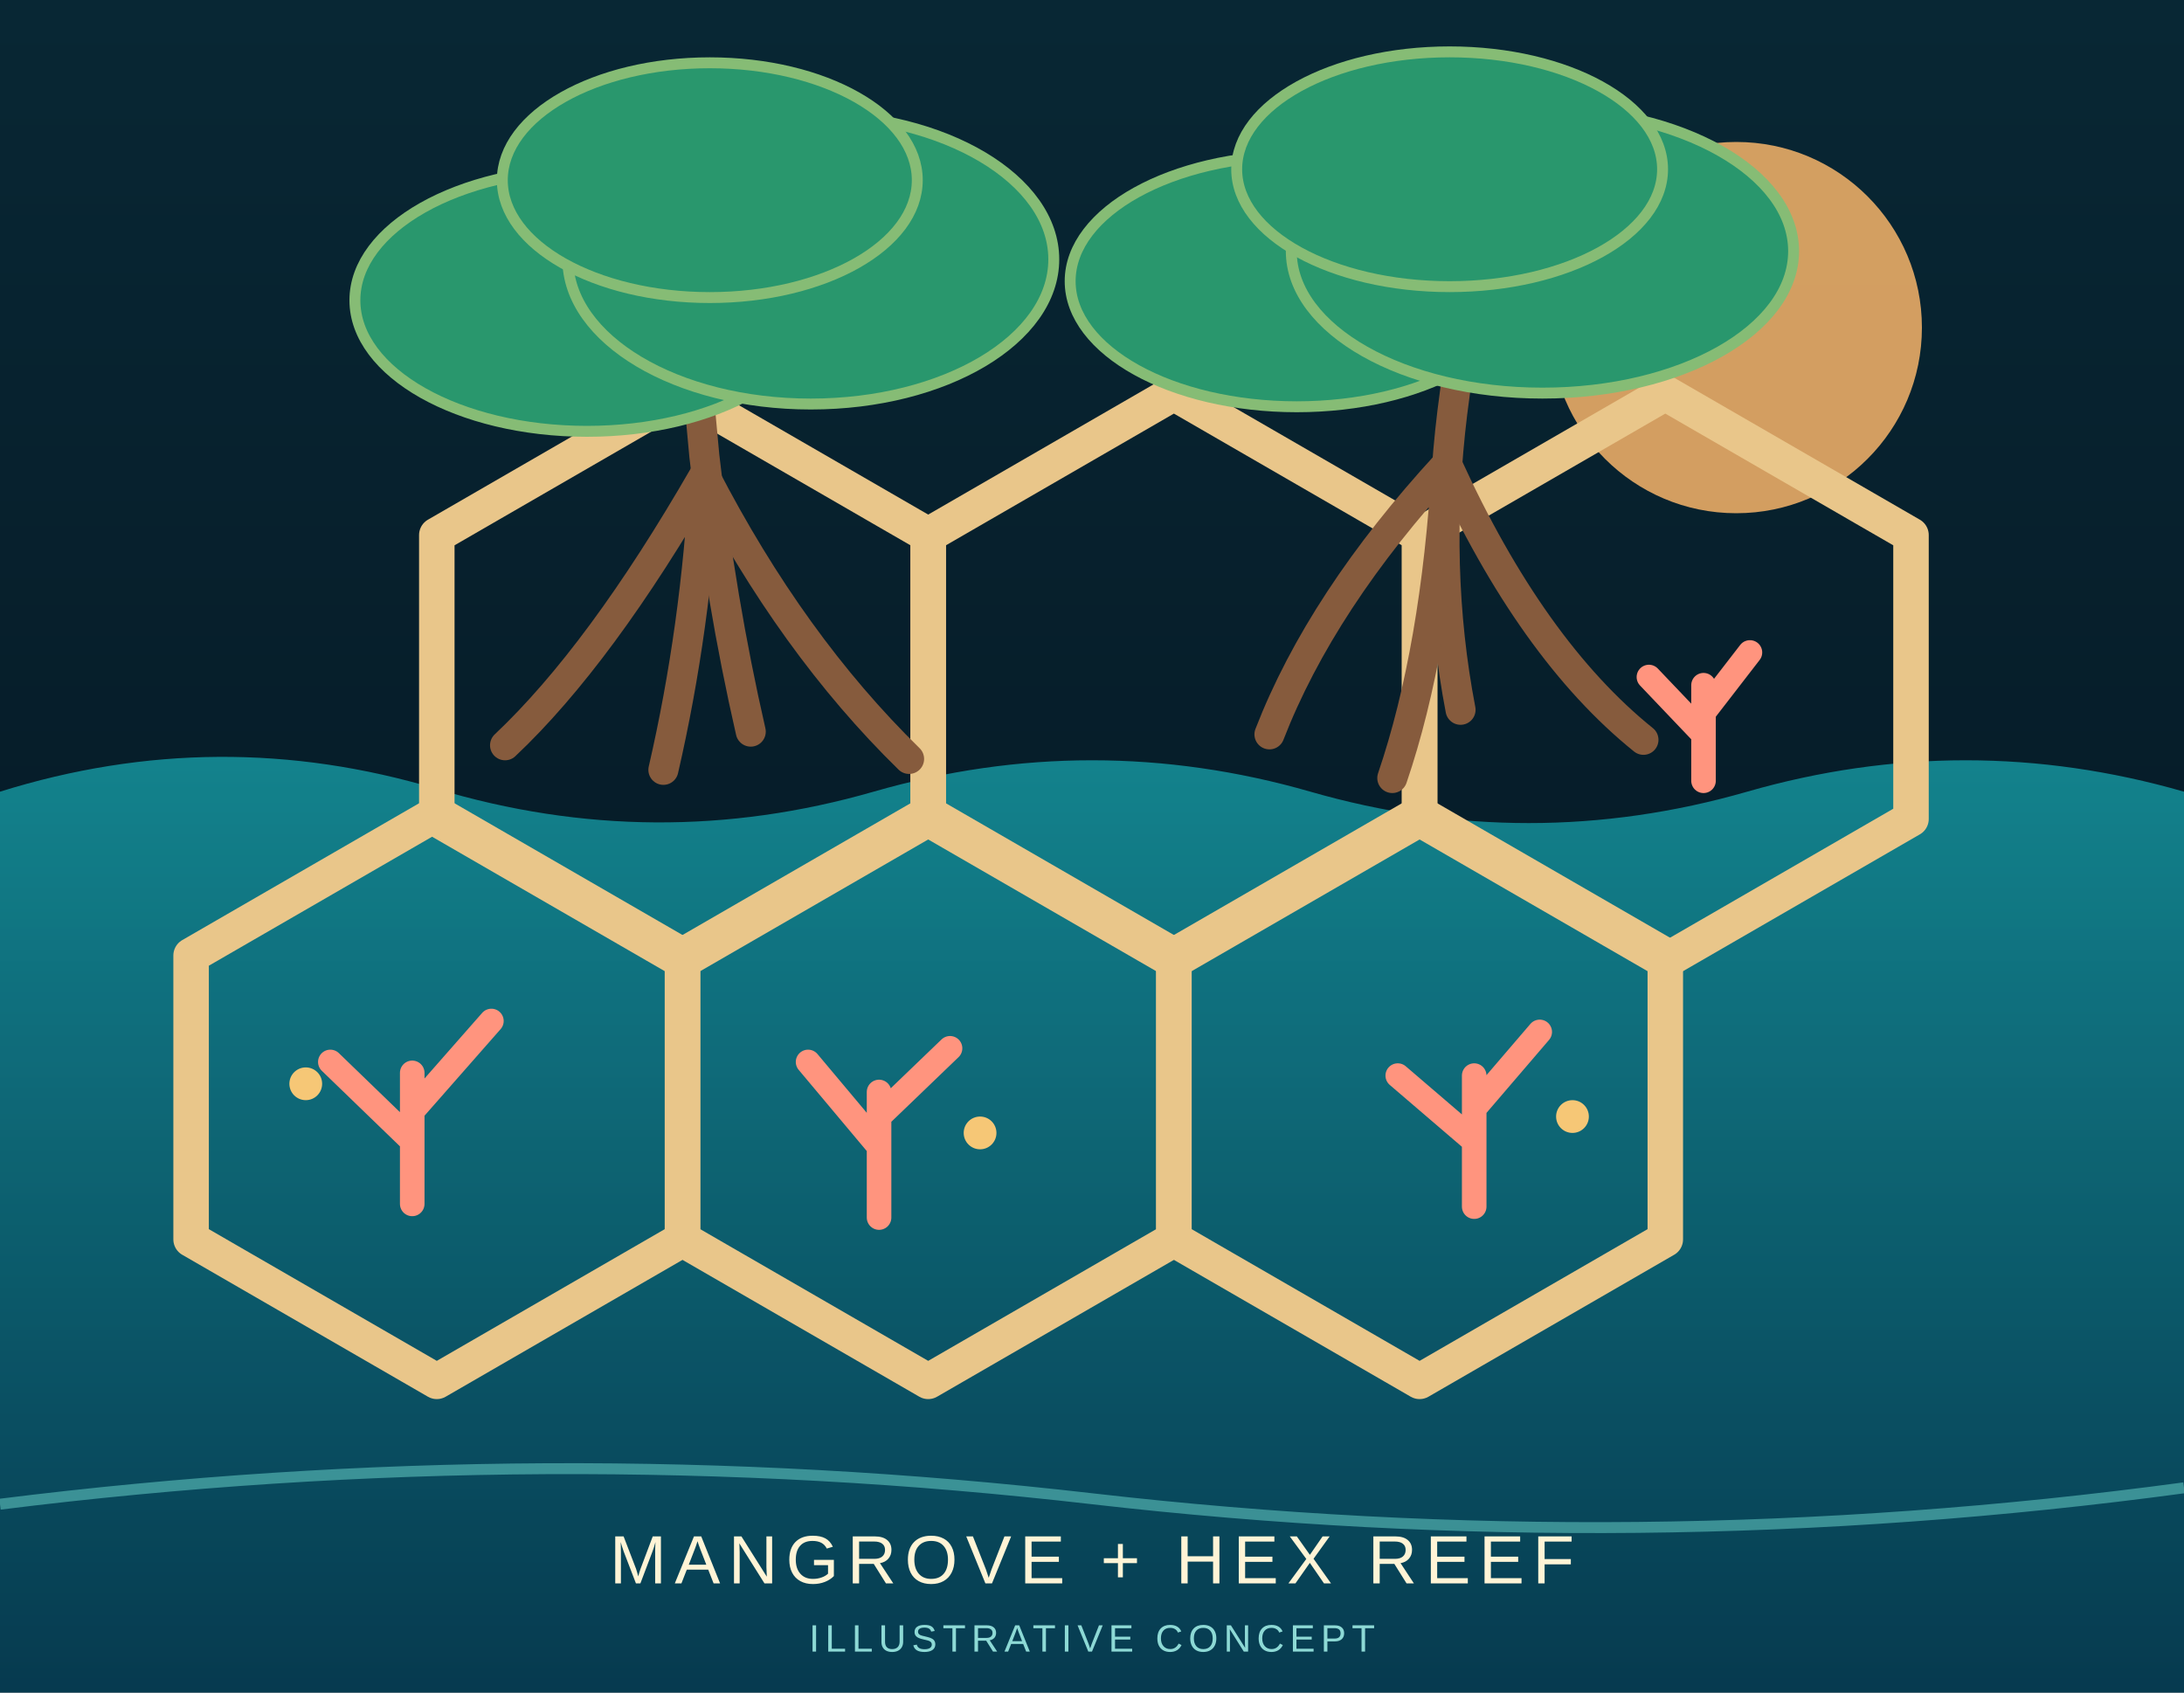
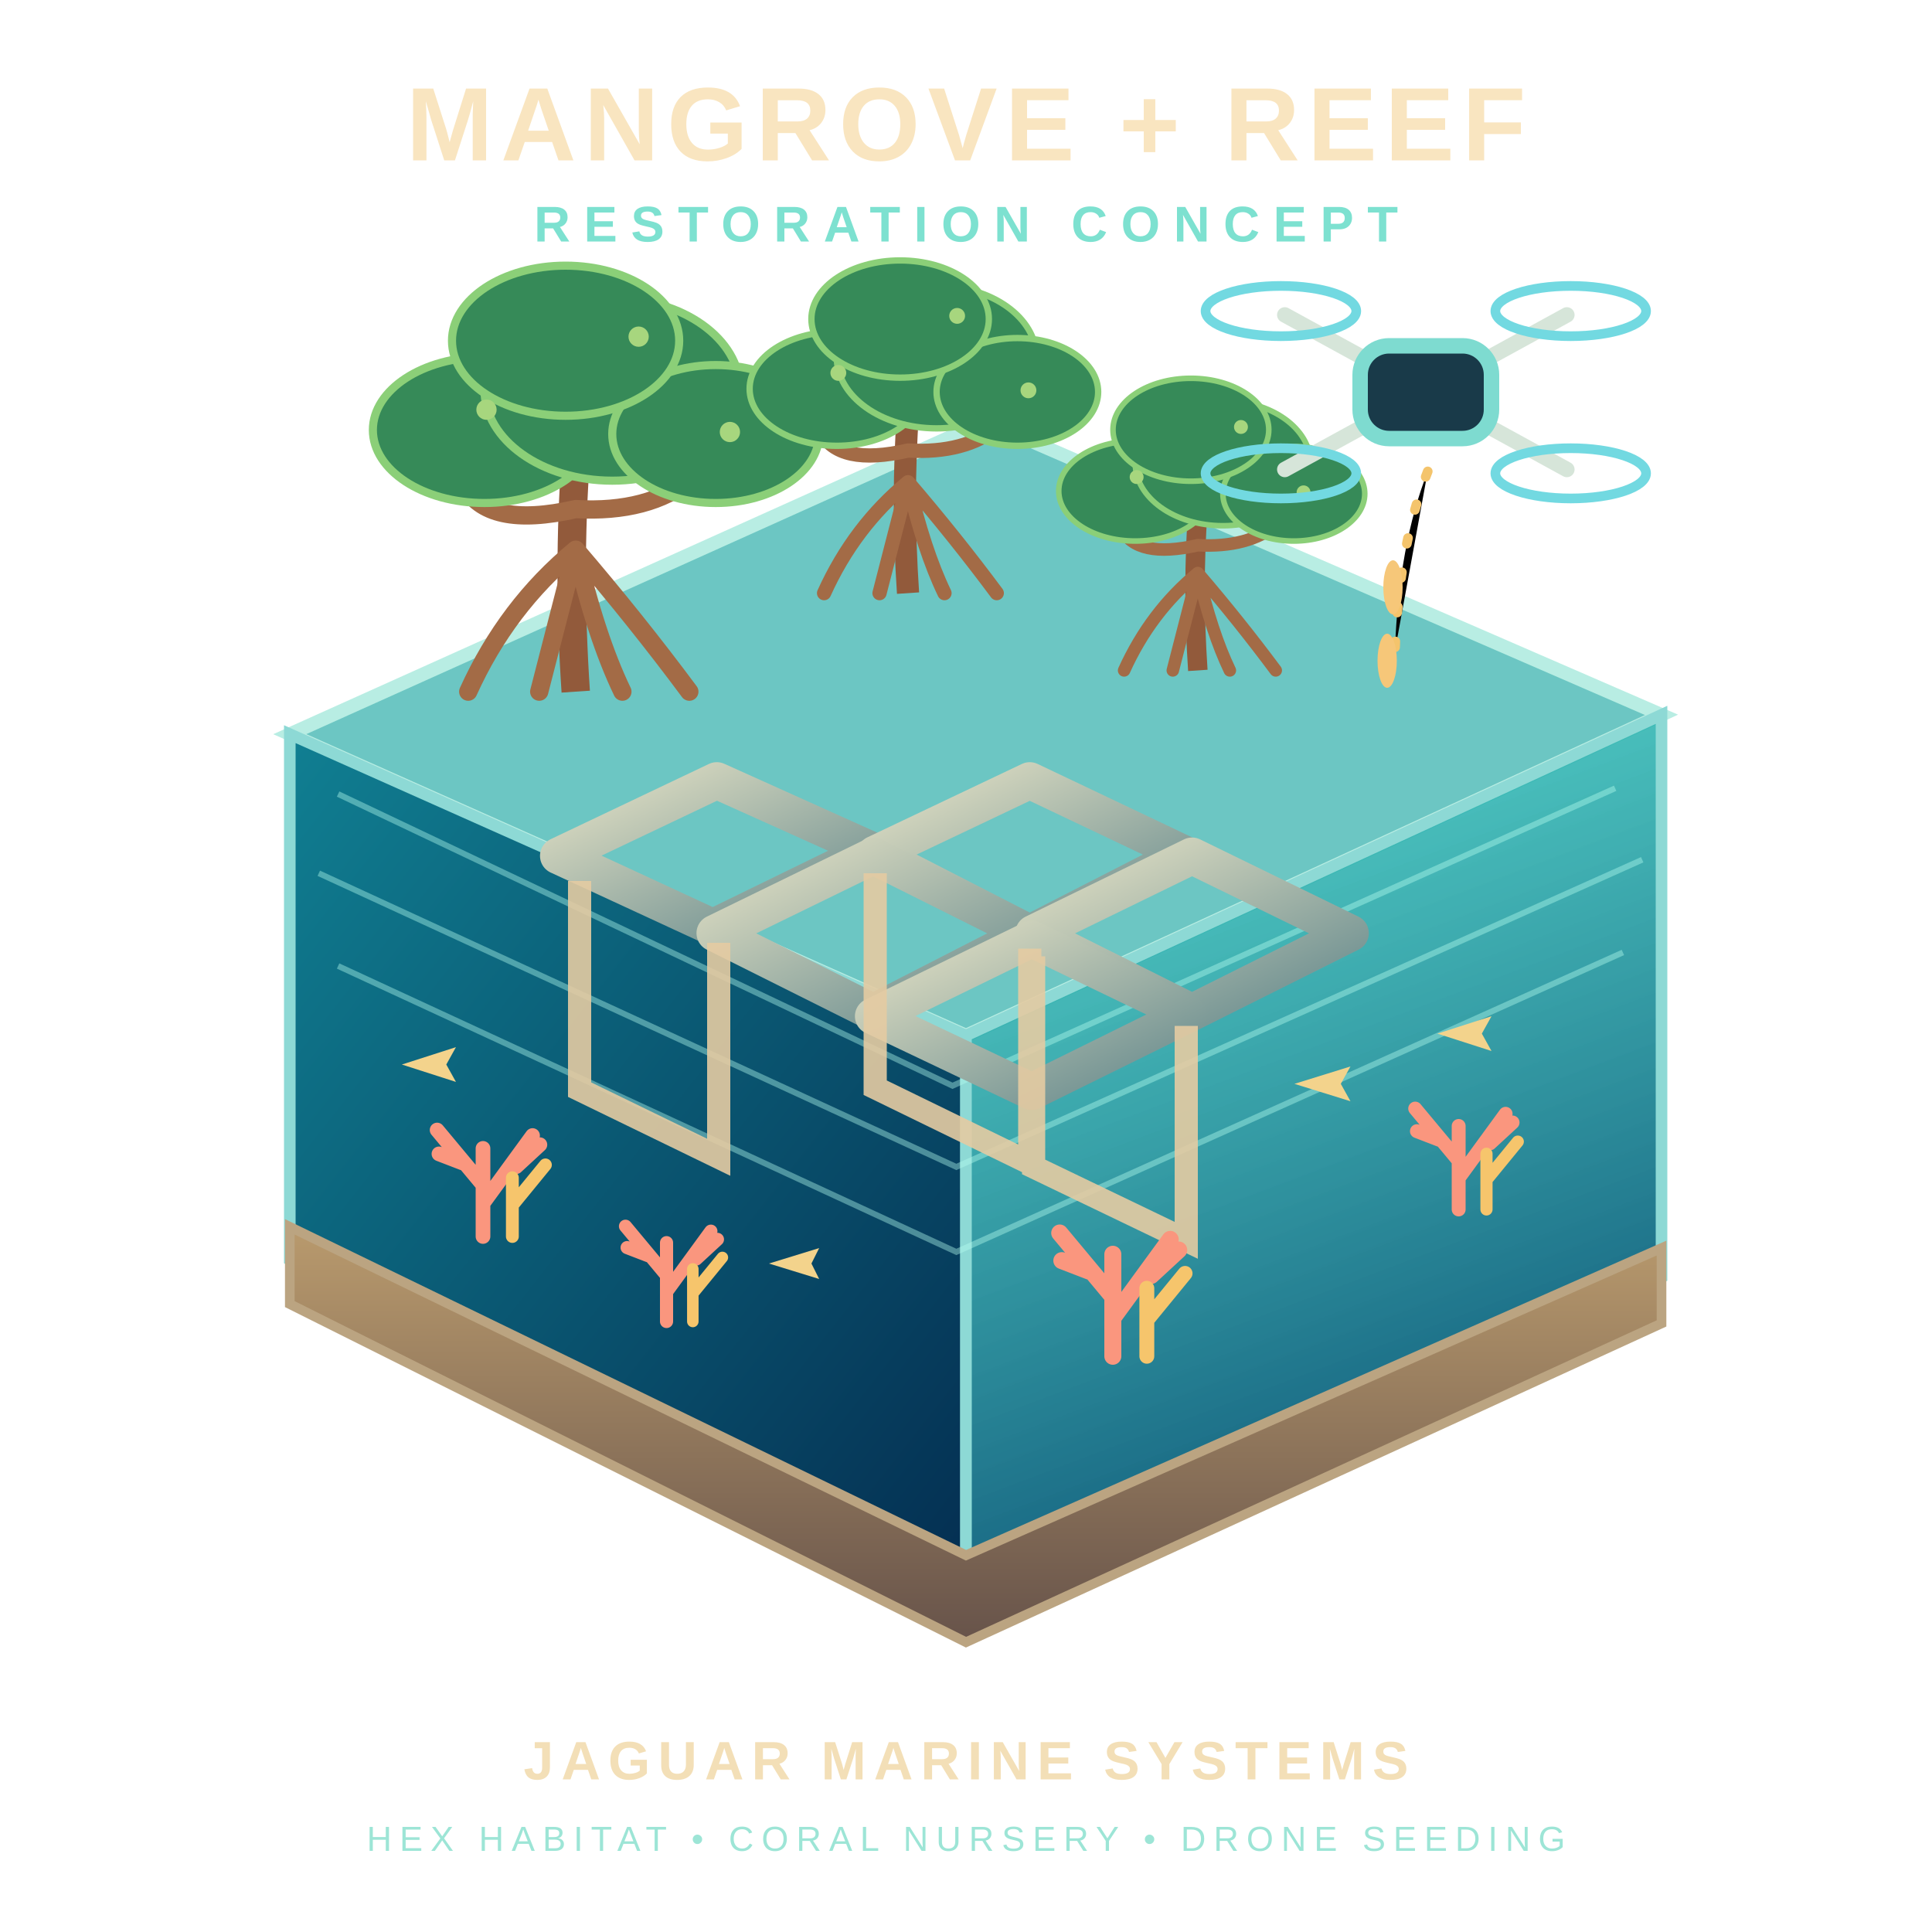
- <svg xmlns="http://www.w3.org/2000/svg" viewBox="0 0 800 620" role="img" aria-labelledby="title desc">
+ <svg xmlns="http://www.w3.org/2000/svg" viewBox="0 0 1000 1000" role="img" aria-labelledby="title description">
  <defs>
-     <linearGradient id="bg" x2="0" y2="1">
-       <stop stop-color="#082734" />
-       <stop offset="1" stop-color="#04121e" />
+     <linearGradient id="water" x1="0" y1="0" x2=".3" y2="1">
+       <stop stop-color="#32d5c4" stop-opacity=".8" />
+       <stop offset="1" stop-color="#065475" stop-opacity=".95" />
    </linearGradient>
-     <linearGradient id="sea" x2="0" y2="1">
-       <stop stop-color="#169ca6" />
-       <stop offset="1" stop-color="#06435b" />
+     <linearGradient id="side" x1="0" y1="0" x2="1" y2="1">
+       <stop stop-color="#107f92" />
+       <stop offset="1" stop-color="#042e51" />
    </linearGradient>
+     <linearGradient id="sand" x1="0" y1="0" x2="0" y2="1">
+       <stop stop-color="#b99a6d" />
+       <stop offset="1" stop-color="#67534a" />
+     </linearGradient>
+     <linearGradient id="metal" x1="0" y1="0" x2="1" y2="1">
+       <stop stop-color="#e4e1c5" />
+       <stop offset="1" stop-color="#63888c" />
+     </linearGradient>
+     <g id="tree">
+       <path d="M0 0Q-4-60 0-115" fill="none" stroke="#925a3b" stroke-width="14" />
+       <g fill="none" stroke="#a36b46" stroke-width="9" stroke-linecap="round">
+         <path d="M0-70Q-34-42-53 0M0-70Q30-35 56 0M0-70Q-9-35-18 0M0-70Q10-27 23 0M0-90Q-44-80-55-102M0-90Q36-88 57-105" />
+       </g>
+       <g fill="#368a58" stroke="#8bcf78" stroke-width="4">
+         <ellipse cx="-45" cy="-129" rx="55" ry="36" />
+         <ellipse cx="18" cy="-149" rx="63" ry="45" />
+         <ellipse cx="69" cy="-127" rx="51" ry="34" />
+         <ellipse cx="-5" cy="-173" rx="56" ry="37" />
+       </g>
+       <g fill="#a7d67e">
+         <circle cx="-44" cy="-139" r="5" />
+         <circle cx="31" cy="-175" r="5" />
+         <circle cx="76" cy="-128" r="5" />
+       </g>
+     </g>
+     <g id="coral" stroke-linecap="round" fill="none">
+       <path d="M0 0V-48m0 20-25-30M0-18l27-37M-11-40l-13-5M18-38l13-12" stroke="#fa967e" stroke-width="8" />
+       <path d="M16 0v-32m0 15 18-22" stroke="#f6c56c" stroke-width="7" />
+     </g>
  </defs>
-   <rect width="800" height="620" fill="url(#bg)" />
-   <circle cx="636" cy="120" r="68" fill="#e9ac66" opacity=".9" />
-   <path d="M0 290 Q80 265 160 289 T320 290 T480 290 T640 290 T800 290 V620 H0Z" fill="url(#sea)" opacity=".8" />
-   <g fill="none" stroke="#e9c68a" stroke-width="13" stroke-linejoin="round">
-     <path d="M250 350 l90 -52 90 52 0 104 -90 52 -90 -52Z" />
-     <path d="M430 350 l90 -52 90 52 0 104 -90 52 -90 -52Z" />
-     <path d="M340 196 l90 -52 90 52 0 104 -90 52 -90 -52Z" />
-     <path d="M70 350 l90 -52 90 52 0 104 -90 52 -90 -52Z" />
-     <path d="M520 196 l90 -52 90 52 0 104 -90 52 -90 -52Z" />
-     <path d="M160 196 l90 -52 90 52 0 104 -90 52 -90 -52Z" />
+   <g font-family="Arial,sans-serif" text-anchor="middle">
+     <text x="500" y="83" font-size="54" fill="#f9e5c0" font-weight="900" letter-spacing="4">MANGROVE + REEF</text>
+     <text x="500" y="125" font-size="26" fill="#7de1d0" font-weight="700" letter-spacing="7">RESTORATION CONCEPT</text>
  </g>
-   <g fill="none" stroke="#865b3d" stroke-width="11" stroke-linecap="round">
-     <path d="M275 268 Q264 220 258 167 L252 102" />
-     <path d="M258 174 Q220 240 185 273 M258 174 Q290 236 333 278 M258 174 Q255 230 243 282" />
-     <path d="M535 260 Q525 208 532 151 L540 90" />
-     <path d="M530 170 Q484 220 465 269 M530 170 Q561 238 602 271 M530 170 Q526 238 510 285" />
+   <path d="M150 380L510 218L860 370L500 536Z" fill="#2daea9" opacity=".7" stroke="#9ae6d7" stroke-width="7" />
+   <path d="M150 380L500 536V825L150 652Z" fill="url(#side)" stroke="#8dd9d5" stroke-width="6" />
+   <path d="M500 536L860 370V661L500 825Z" fill="url(#water)" stroke="#8dd9d5" stroke-width="6" />
+   <path d="M150 635L500 805L860 646V685L500 850L150 675Z" fill="url(#sand)" stroke="#bba481" stroke-width="5" />
+   <g opacity=".4" fill="none" stroke="#b7ffef" stroke-width="3">
+     <path d="M175 411l318 151 343-154M165 452l330 152 355-159M175 500l320 148 345-155" />
  </g>
-   <g fill="#29976d" stroke="#86bc75" stroke-width="4">
-     <ellipse cx="215" cy="110" rx="85" ry="48" />
-     <ellipse cx="297" cy="95" rx="89" ry="53" />
-     <ellipse cx="260" cy="66" rx="76" ry="43" />
-     <ellipse cx="475" cy="103" rx="83" ry="46" />
-     <ellipse cx="565" cy="92" rx="92" ry="52" />
-     <ellipse cx="531" cy="62" rx="78" ry="43" />
+   <g fill="none" stroke="url(#metal)" stroke-width="19" stroke-linejoin="round">
+     <path d="M289 443l82-39 80 36-82 40Z" />
+     <path d="M453 442l80-38 80 38-80 41Z" />
+     <path d="M370 483l82-40 80 40-80 41Z" />
+     <path d="M535 483l82-40 82 40-82 41Z" />
+     <path d="M452 526l82-40 81 39-81 40Z" />
  </g>
-   <g fill="none" stroke="#ff947e" stroke-width="9" stroke-linecap="round">
-     <path d="M151 441 v-48 m0 25 l-30 -29 m30 18 l29 -33 M322 446 v-46 m0 20 l-26 -31 m26 20 l26 -25 M540 442 v-48 m0 24 l-28 -24 m28 12 l24 -28 M624 286 v-35 m0 18 l-20 -21 m20 13 l17 -22" />
+   <g fill="none" stroke="#e4cba2" stroke-width="12" opacity=".9">
+     <path d="M300 456v108l72 35 0-111M453 452v111l80 39v-111M535 495v109l79 38v-111" />
  </g>
-   <g fill="#f6c776">
-     <circle cx="112" cy="397" r="6" />
-     <circle cx="359" cy="415" r="6" />
-     <circle cx="576" cy="409" r="6" />
+   <g>
+     <use href="#tree" transform="translate(298 358) scale(1.05)" />
+     <use href="#tree" transform="translate(470 307) scale(.82)" />
+     <use href="#tree" transform="translate(620 347) scale(.72)" />
  </g>
-   <path d="M0 551 Q200 526 400 549 T800 545" stroke="#6dd9d0" stroke-width="4" fill="none" opacity=".5" />
-   <text x="400" y="580" font-family="Arial,sans-serif" font-size="25" fill="#fff4d6" text-anchor="middle" letter-spacing="3">MANGROVE + HEX REEF</text>
-   <text x="400" y="605" font-family="Arial,sans-serif" font-size="14" fill="#8dd9d5" text-anchor="middle" letter-spacing="2">ILLUSTRATIVE CONCEPT</text>
+   <g>
+     <use href="#coral" transform="translate(250 640) scale(.95)" />
+     <use href="#coral" transform="translate(345 684) scale(.85)" />
+     <use href="#coral" transform="translate(576 702) scale(1.1)" />
+     <use href="#coral" transform="translate(755 626) scale(.9)" />
+   </g>
+   <g fill="#f3d38c">
+     <path d="M208 551l28-9-5 9 5 9z" />
+     <path d="M670 561l29-9-5 9 5 9z" />
+     <path d="M744 535l28-9-5 9 5 9z" />
+     <path d="M398 654l26-8-4 8 4 8z" />
+   </g>
+   <g transform="translate(738 203)" fill="none" stroke="#d6e5d9" stroke-width="8" stroke-linecap="round">
+     <path d="M-73-40L73 40M-73 40L73-40" />
+     <rect x="-34" y="-24" width="68" height="48" rx="15" fill="#193a49" stroke="#7edbd0" />
+     <ellipse cx="-75" cy="-42" rx="39" ry="13" stroke="#72d9e1" stroke-width="5" />
+     <ellipse cx="75" cy="-42" rx="39" ry="13" stroke="#72d9e1" stroke-width="5" />
+     <ellipse cx="-75" cy="42" rx="39" ry="13" stroke="#72d9e1" stroke-width="5" />
+     <ellipse cx="75" cy="42" rx="39" ry="13" stroke="#72d9e1" stroke-width="5" />
+   </g>
+   <g stroke="#f4c46c" stroke-width="5" stroke-dasharray="3 15" stroke-linecap="round">
+     <path d="M739 244q-15 38-17 93" />
+   </g>
+   <g fill="#f6c779">
+     <ellipse cx="721" cy="304" rx="5" ry="14" />
+     <ellipse cx="718" cy="342" rx="5" ry="14" />
+   </g>
+   <g font-family="Arial,sans-serif" text-anchor="middle">
+     <text x="500" y="921" font-size="28" fill="#f3dfb7" font-weight="800" letter-spacing="4">JAGUAR MARINE SYSTEMS</text>
+     <text x="500" y="958" font-size="18" fill="#9de5d6" letter-spacing="4">HEX HABITAT  •  CORAL NURSERY  •  DRONE SEEDING</text>
+   </g>
</svg>
